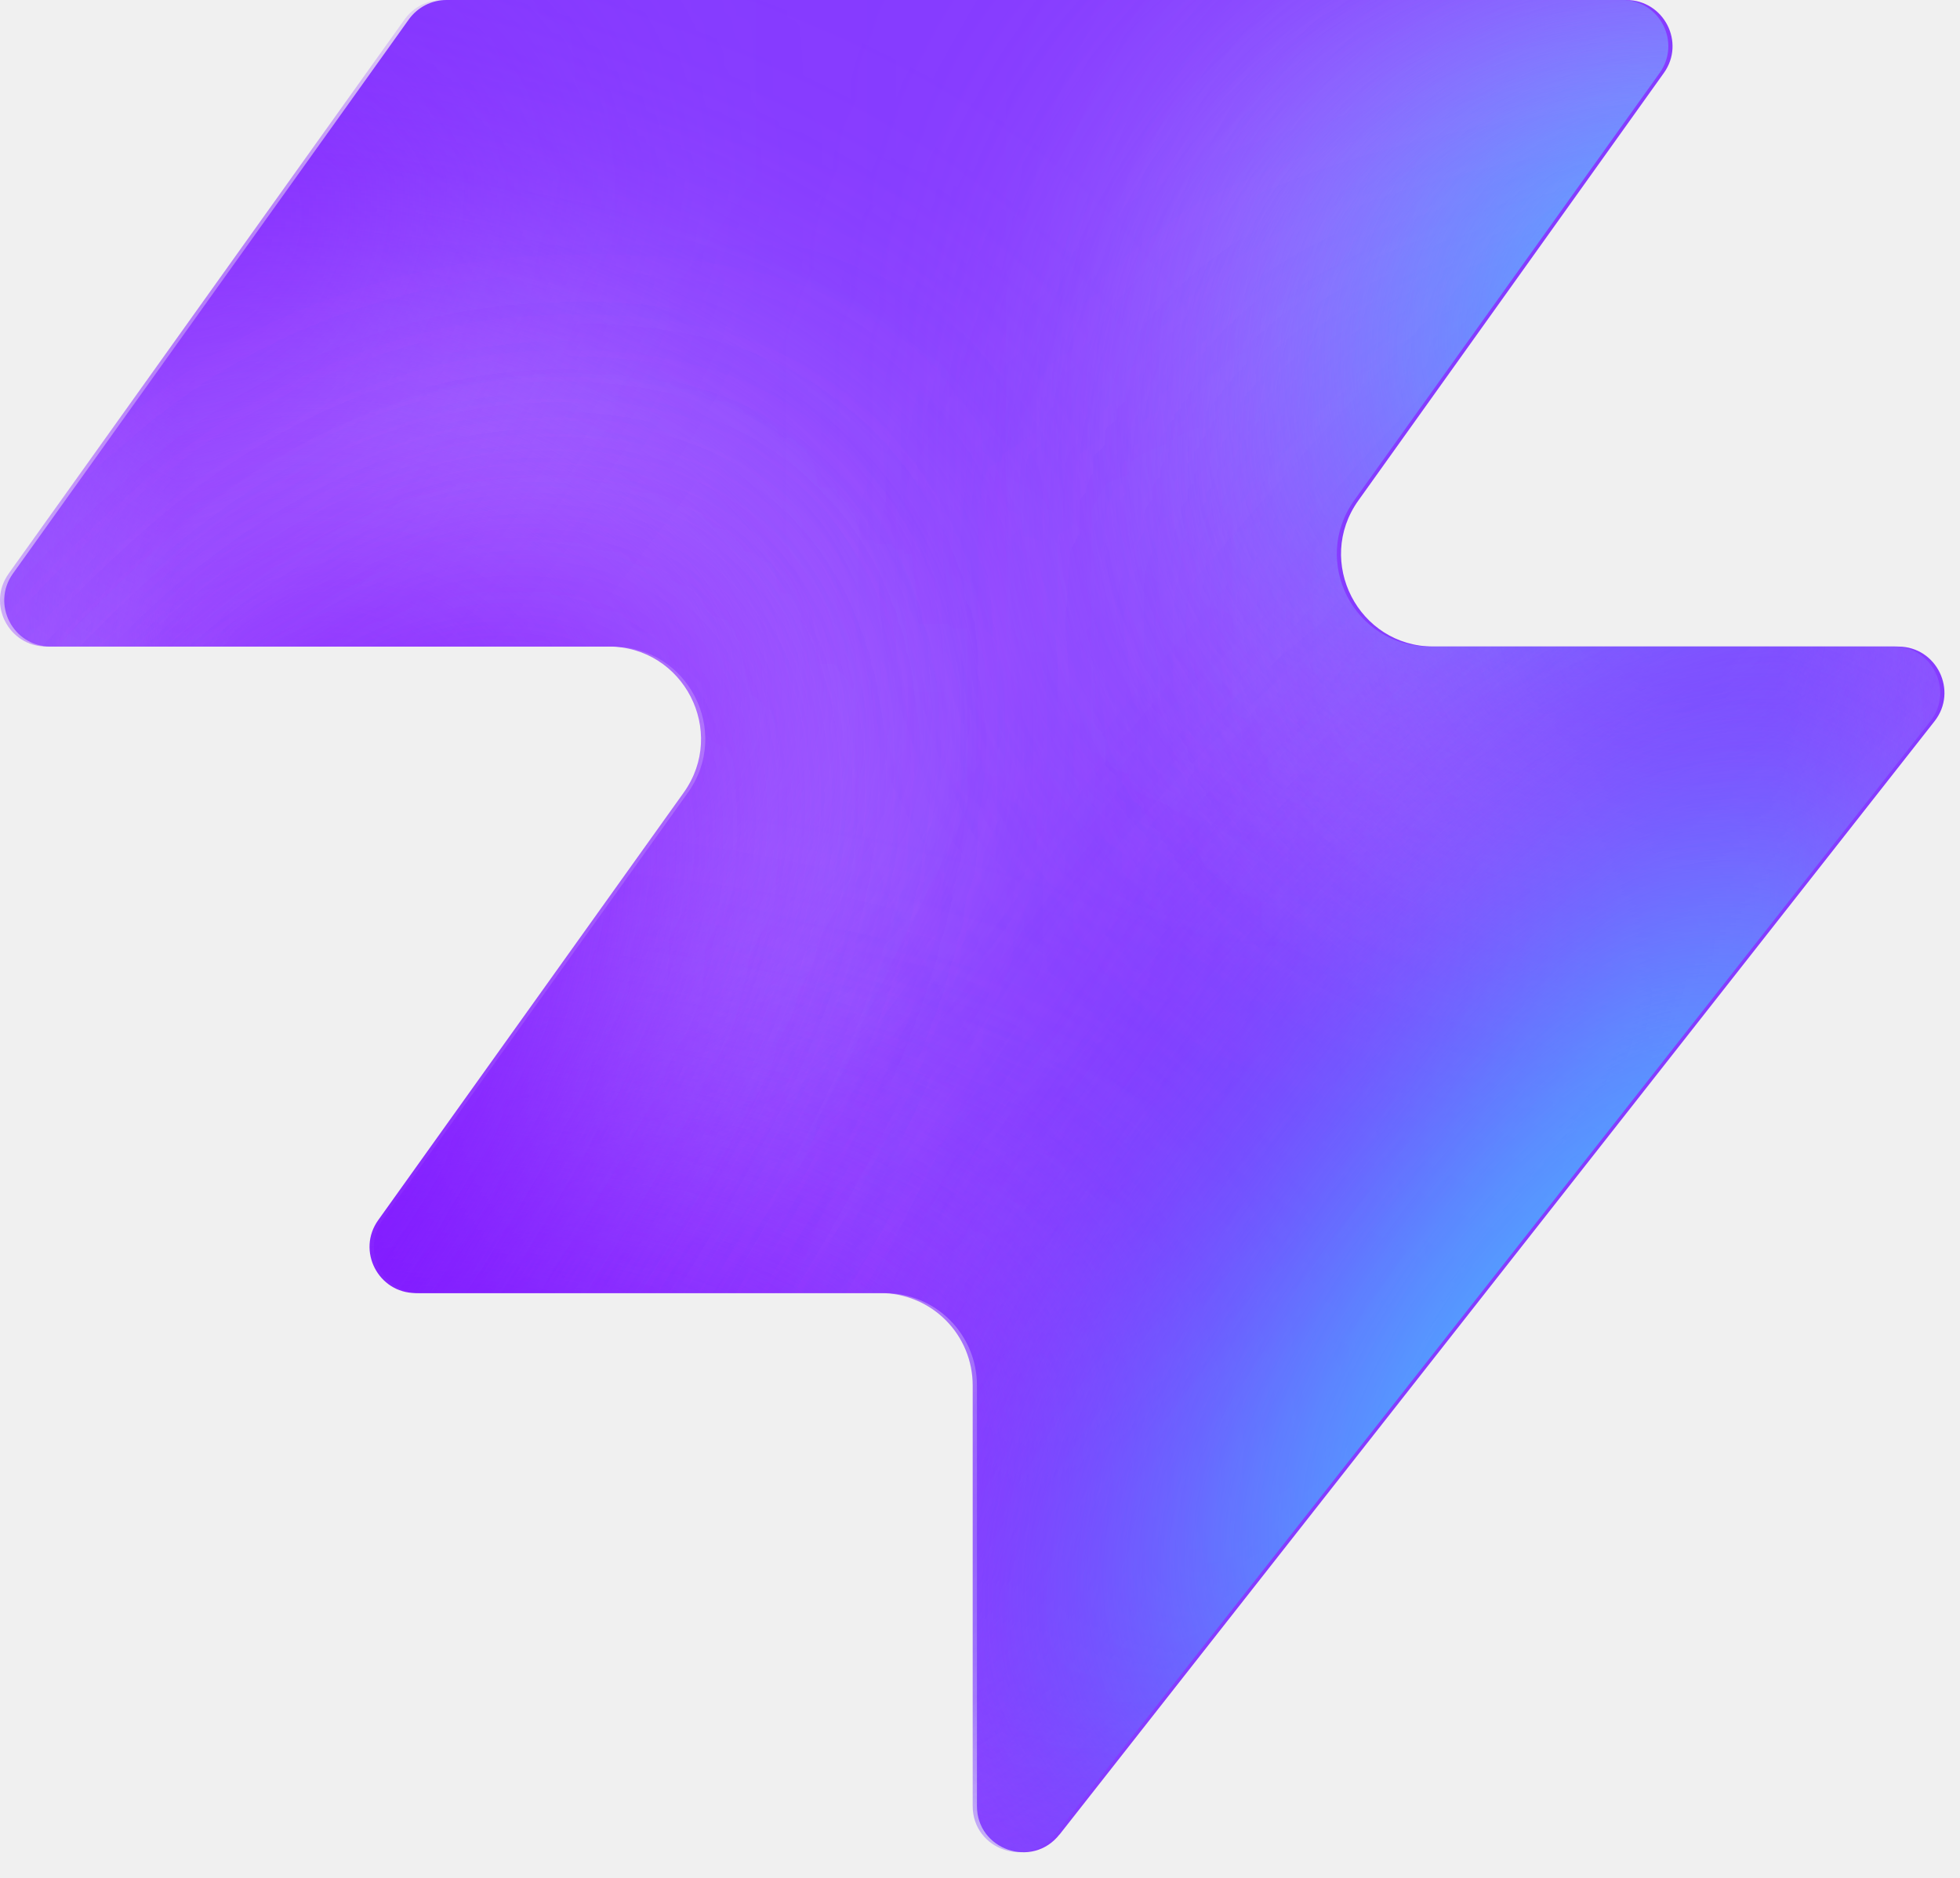
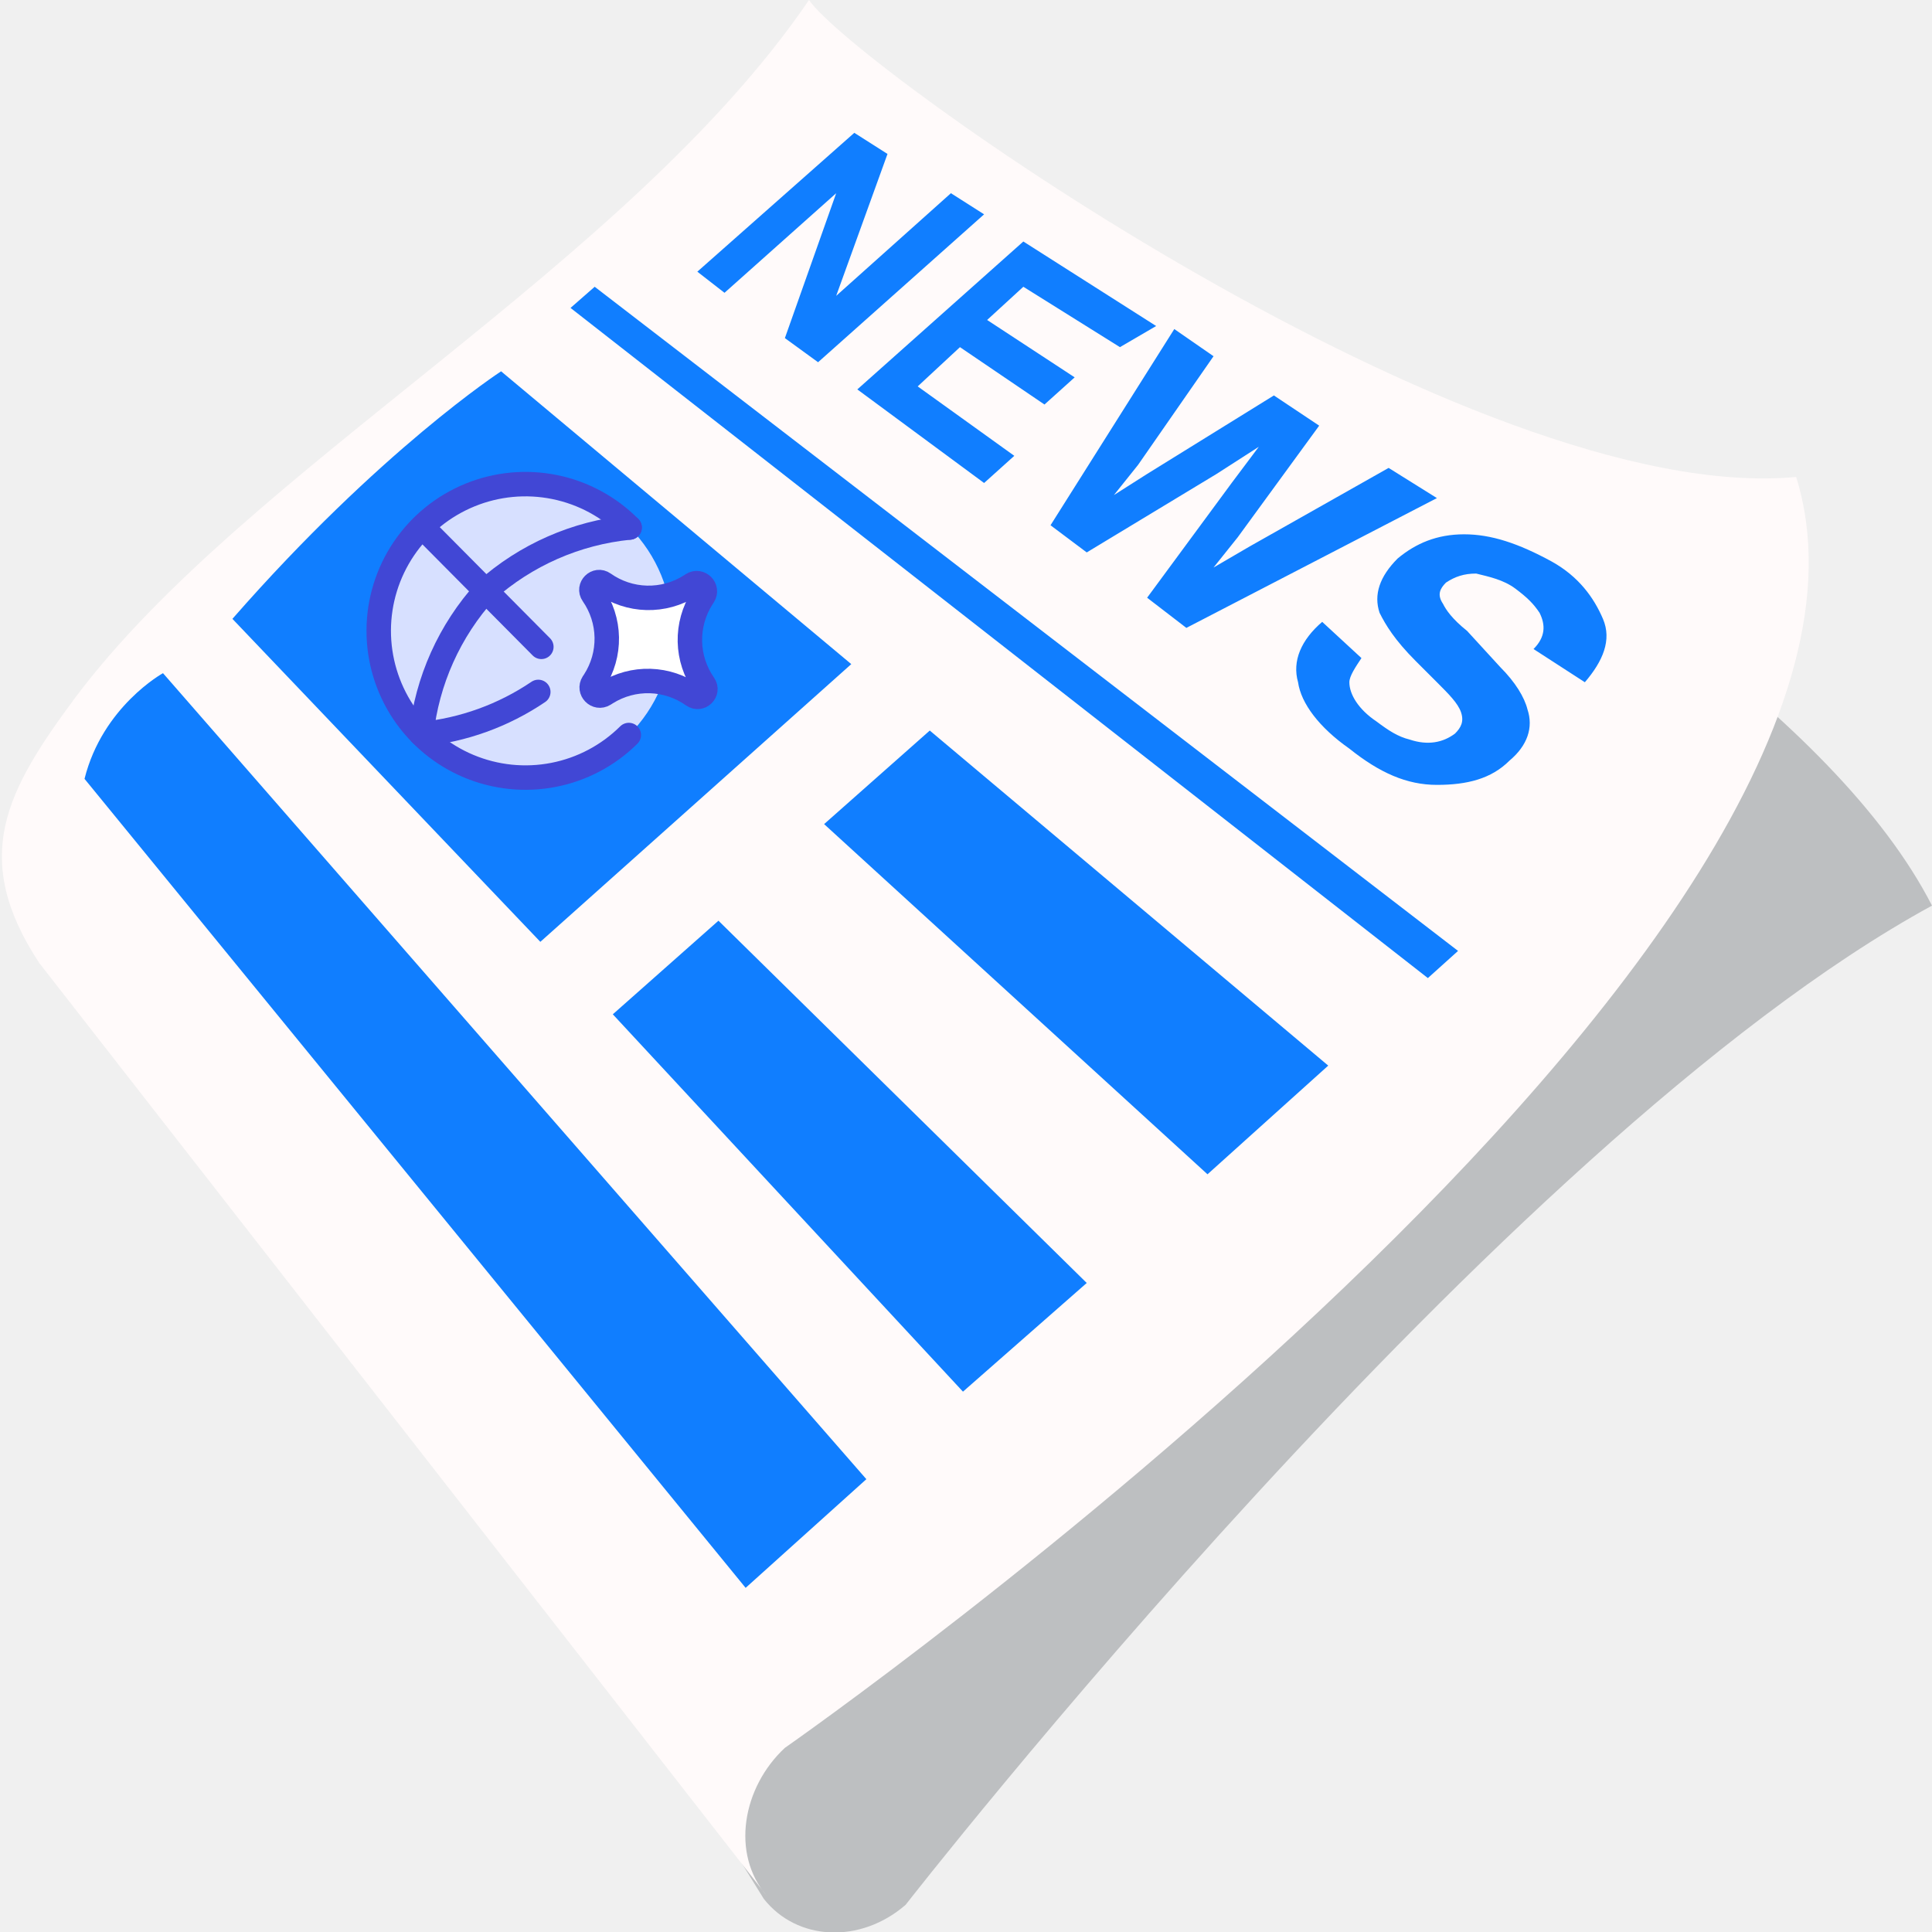
- <svg xmlns="http://www.w3.org/2000/svg" width="48" height="46" fill="none" viewBox="0 0 48 46">
-   <path fill="#863bff" d="M25.946 44.938c-.664.845-2.021.375-2.021-.698V33.937a2.26 2.26 0 0 0-2.262-2.262H10.287c-.92 0-1.456-1.04-.92-1.788l7.48-10.471c1.07-1.497 0-3.578-1.842-3.578H1.237c-.92 0-1.456-1.04-.92-1.788L10.013.474c.214-.297.556-.474.92-.474h28.894c.92 0 1.456 1.04.92 1.788l-7.48 10.471c-1.07 1.498 0 3.579 1.842 3.579h11.377c.943 0 1.473 1.088.89 1.83L25.947 44.94z" style="fill:#863bff;fill:color(display-p3 .525 .23 1);fill-opacity:1" />
-   <mask id="a" width="48" height="46" x="0" y="0" maskUnits="userSpaceOnUse" style="mask-type:alpha">
-     <path fill="#000" d="M25.842 44.938c-.664.844-2.021.375-2.021-.698V33.937a2.26 2.26 0 0 0-2.262-2.262H10.183c-.92 0-1.456-1.04-.92-1.788l7.48-10.471c1.07-1.498 0-3.579-1.842-3.579H1.133c-.92 0-1.456-1.04-.92-1.787L9.91.473c.214-.297.556-.474.92-.474h28.894c.92 0 1.456 1.04.92 1.788l-7.48 10.471c-1.07 1.498 0 3.578 1.842 3.578h11.377c.943 0 1.473 1.088.89 1.832L25.843 44.94z" style="fill:#000;fill-opacity:1" />
-   </mask>
-   <g mask="url(#a)">
-     <g filter="url(#b)">
-       <ellipse cx="5.508" cy="14.704" fill="#ede6ff" rx="5.508" ry="14.704" style="fill:#ede6ff;fill:color(display-p3 .927 .903 1);fill-opacity:1" transform="matrix(.00324 1 1 -.00324 -4.47 31.516)" />
-     </g>
-     <g filter="url(#c)">
-       <ellipse cx="10.399" cy="29.851" fill="#ede6ff" rx="10.399" ry="29.851" style="fill:#ede6ff;fill:color(display-p3 .927 .903 1);fill-opacity:1" transform="matrix(.00324 1 1 -.00324 -39.328 7.883)" />
-     </g>
-     <g filter="url(#d)">
-       <ellipse cx="5.508" cy="30.487" fill="#7e14ff" rx="5.508" ry="30.487" style="fill:#7e14ff;fill:color(display-p3 .492 .077 1);fill-opacity:1" transform="rotate(89.814 -25.913 -14.639)scale(1 -1)" />
-     </g>
-     <g filter="url(#e)">
-       <ellipse cx="5.508" cy="30.599" fill="#7e14ff" rx="5.508" ry="30.599" style="fill:#7e14ff;fill:color(display-p3 .492 .077 1);fill-opacity:1" transform="rotate(89.814 -32.644 -3.334)scale(1 -1)" />
-     </g>
-     <g filter="url(#f)">
-       <ellipse cx="5.508" cy="30.599" fill="#7e14ff" rx="5.508" ry="30.599" style="fill:#7e14ff;fill:color(display-p3 .492 .077 1);fill-opacity:1" transform="matrix(.00324 1 1 -.00324 -34.34 30.47)" />
-     </g>
-     <g filter="url(#g)">
-       <ellipse cx="14.072" cy="22.078" fill="#ede6ff" rx="14.072" ry="22.078" style="fill:#ede6ff;fill:color(display-p3 .927 .903 1);fill-opacity:1" transform="rotate(93.35 24.506 48.493)scale(-1 1)" />
-     </g>
-     <g filter="url(#h)">
-       <ellipse cx="3.47" cy="21.501" fill="#7e14ff" rx="3.47" ry="21.501" style="fill:#7e14ff;fill:color(display-p3 .492 .077 1);fill-opacity:1" transform="rotate(89.009 28.708 47.59)scale(-1 1)" />
-     </g>
-     <g filter="url(#i)">
-       <ellipse cx="3.47" cy="21.501" fill="#7e14ff" rx="3.47" ry="21.501" style="fill:#7e14ff;fill:color(display-p3 .492 .077 1);fill-opacity:1" transform="rotate(89.009 28.708 47.59)scale(-1 1)" />
-     </g>
-     <g filter="url(#j)">
-       <ellipse cx=".387" cy="8.972" fill="#7e14ff" rx="4.407" ry="29.108" style="fill:#7e14ff;fill:color(display-p3 .492 .077 1);fill-opacity:1" transform="rotate(39.51 .387 8.972)" />
-     </g>
-     <g filter="url(#k)">
-       <ellipse cx="47.523" cy="-6.092" fill="#7e14ff" rx="4.407" ry="29.108" style="fill:#7e14ff;fill:color(display-p3 .492 .077 1);fill-opacity:1" transform="rotate(37.892 47.523 -6.092)" />
-     </g>
-     <g filter="url(#l)">
-       <ellipse cx="41.412" cy="6.333" fill="#47bfff" rx="5.971" ry="9.665" style="fill:#47bfff;fill:color(display-p3 .28 .748 1);fill-opacity:1" transform="rotate(37.892 41.412 6.333)" />
-     </g>
-     <g filter="url(#m)">
-       <ellipse cx="-1.879" cy="38.332" fill="#7e14ff" rx="4.407" ry="29.108" style="fill:#7e14ff;fill:color(display-p3 .492 .077 1);fill-opacity:1" transform="rotate(37.892 -1.88 38.332)" />
-     </g>
-     <g filter="url(#n)">
-       <ellipse cx="-1.879" cy="38.332" fill="#7e14ff" rx="4.407" ry="29.108" style="fill:#7e14ff;fill:color(display-p3 .492 .077 1);fill-opacity:1" transform="rotate(37.892 -1.88 38.332)" />
-     </g>
-     <g filter="url(#o)">
-       <ellipse cx="35.651" cy="29.907" fill="#7e14ff" rx="4.407" ry="29.108" style="fill:#7e14ff;fill:color(display-p3 .492 .077 1);fill-opacity:1" transform="rotate(37.892 35.651 29.907)" />
-     </g>
-     <g filter="url(#p)">
-       <ellipse cx="38.418" cy="32.4" fill="#47bfff" rx="5.971" ry="15.297" style="fill:#47bfff;fill:color(display-p3 .28 .748 1);fill-opacity:1" transform="rotate(37.892 38.418 32.4)" />
-     </g>
+ <svg xmlns="http://www.w3.org/2000/svg" width="79" height="79" viewBox="0 0 79 79" fill="none">
+   <g clip-path="url(#clip0_84_18)">
+     <path d="M37.031 77.889C37.031 77.889 61.349 46.659 79 37.031C71.1 21.602 31.847 6.172 31.847 6.172L7.036 38.513L31.23 77.642C32.588 79.37 35.18 79.494 37.031 77.889Z" fill="#BDBFC1" />
+     <path d="M32.094 71.47C32.094 71.47 79.37 38.513 73.445 19.503C60.238 20.738 34.933 2.716 33.081 0C25.675 10.863 10.122 19.133 3.086 28.514C0.247 32.341 -1.234 35.056 1.605 39.377L31.353 77.519C29.872 75.791 30.366 73.075 32.094 71.47Z" fill="#FFFAFA" />
+     <path d="M58.386 39.994L23.329 12.591L24.317 11.726L59.62 38.883L58.386 39.994ZM22.095 38.512L9.504 25.305C15.553 18.392 20.49 15.183 20.49 15.183L34.809 27.156L22.095 38.512ZM30.489 64.928L3.456 31.847C4.197 28.884 6.665 27.526 6.665 27.526L35.426 60.484L30.489 64.928ZM38.019 29.872L33.698 33.698L49.375 48.017L54.312 43.573L38.019 29.872ZM29.378 37.648L25.058 41.475L39.376 56.905L44.437 52.461L29.378 37.648ZM34.933 5.431L36.29 6.295L34.192 12.097L38.883 7.9L40.24 8.764L33.451 14.812L32.094 13.825L34.192 7.9L29.625 11.973L28.514 11.109L34.933 5.431ZM45.795 14.195L41.845 11.726L40.364 13.084L43.944 15.43L42.709 16.541L39.253 14.195L37.525 15.8L41.475 18.639L40.24 19.75L35.056 15.923L41.845 9.875L47.276 13.331L45.795 14.195ZM49.622 14.566L46.536 19.009L45.548 20.244L46.906 19.38L52.09 16.17L53.942 17.405L50.609 21.972L49.622 23.206L51.103 22.342L56.781 19.133L58.756 20.367L48.511 25.675L46.906 24.441L50.362 19.75L51.473 18.269L49.745 19.38L44.437 22.589L42.956 21.478L48.017 13.455L49.622 14.566ZM55.67 26.909C55.423 27.28 55.176 27.65 55.176 27.897C55.176 28.39 55.547 29.008 56.287 29.502C56.781 29.872 57.151 30.119 57.645 30.242C58.386 30.489 59.003 30.366 59.497 29.995C59.744 29.748 59.867 29.502 59.744 29.131C59.62 28.761 59.25 28.39 58.756 27.897L57.892 27.033C57.028 26.169 56.658 25.552 56.411 25.058C56.164 24.317 56.411 23.576 57.151 22.836C57.892 22.219 58.756 21.848 59.867 21.848C60.978 21.848 62.089 22.219 63.447 22.959C64.558 23.576 65.175 24.441 65.545 25.305C65.915 26.169 65.545 27.033 64.805 27.897L62.706 26.539C63.2 26.045 63.2 25.552 62.953 25.058C62.706 24.687 62.459 24.441 61.965 24.07C61.472 23.7 60.855 23.576 60.361 23.453C59.867 23.453 59.497 23.576 59.126 23.823C58.88 24.07 58.756 24.317 59.003 24.687C59.126 24.934 59.373 25.305 59.99 25.798L61.348 27.28C61.965 27.897 62.336 28.514 62.459 29.008C62.706 29.748 62.459 30.489 61.719 31.106C60.978 31.847 59.99 32.094 58.756 32.094C57.522 32.094 56.411 31.6 55.176 30.612C53.942 29.748 53.201 28.761 53.078 27.897C52.831 27.033 53.201 26.169 54.065 25.428L55.67 26.909Z" fill="#107EFF" />
+     <path d="M17.259 21.537C16.7 22.092 16.256 22.752 15.951 23.479C15.647 24.206 15.489 24.985 15.486 25.773C15.482 26.561 15.635 27.342 15.933 28.071C16.232 28.8 16.672 29.463 17.227 30.023C17.781 30.582 18.441 31.026 19.168 31.331C19.895 31.635 20.674 31.793 21.462 31.797C22.25 31.799 23.031 31.647 23.76 31.349C24.489 31.05 25.152 30.611 25.712 30.056C26.271 29.501 26.715 28.841 27.02 28.114C27.324 27.387 27.483 26.608 27.485 25.82C27.489 25.032 27.336 24.251 27.038 23.522C26.739 22.793 26.3 22.13 25.745 21.57C25.19 21.011 24.53 20.567 23.803 20.262C23.076 19.958 22.297 19.8 21.509 19.797C20.721 19.794 19.94 19.946 19.211 20.244C18.482 20.543 17.819 20.982 17.259 21.537Z" fill="#D7E0FF" />
+     <path d="M25.712 30.055C24.87 30.891 23.799 31.458 22.634 31.685C21.469 31.912 20.263 31.788 19.168 31.33C18.074 30.872 17.14 30.099 16.484 29.11C15.829 28.12 15.482 26.959 15.486 25.772C15.491 24.586 15.847 23.427 16.51 22.443C17.173 21.459 18.113 20.694 19.212 20.244C20.31 19.794 21.517 19.68 22.68 19.916C23.842 20.152 24.909 20.727 25.745 21.57M17.26 21.537L22.136 26.45" stroke="#4147D5" stroke-linecap="round" stroke-linejoin="round" />
+     <path d="M25.745 21.57C23.559 21.787 21.498 22.693 19.86 24.157C18.383 25.784 17.461 27.837 17.227 30.022C18.941 29.852 20.585 29.258 22.011 28.293" stroke="#4147D5" stroke-linecap="round" stroke-linejoin="round" />
+     <path d="M24.241 24.302C24.037 24.012 24.395 23.656 24.685 23.862C25.2 24.226 25.811 24.43 26.442 24.446C27.073 24.462 27.694 24.29 28.227 23.952L28.309 23.898C28.609 23.709 28.959 24.057 28.769 24.358L28.707 24.455C28.369 24.986 28.197 25.606 28.21 26.235C28.224 26.865 28.424 27.476 28.785 27.992C28.989 28.285 28.63 28.641 28.338 28.435C27.825 28.071 27.216 27.866 26.587 27.847C25.957 27.828 25.337 27.996 24.803 28.329L24.705 28.391C24.403 28.578 24.057 28.226 24.249 27.927L24.304 27.845C24.646 27.315 24.822 26.695 24.811 26.064C24.8 25.433 24.601 24.82 24.241 24.302Z" fill="white" />
+     <path d="M24.241 24.302C24.037 24.012 24.395 23.656 24.685 23.862C25.2 24.226 25.811 24.43 26.442 24.446C27.073 24.462 27.694 24.29 28.227 23.952L28.309 23.898C28.609 23.709 28.959 24.057 28.769 24.358L28.707 24.455C28.369 24.986 28.197 25.606 28.21 26.235C28.224 26.865 28.424 27.476 28.785 27.992C28.989 28.285 28.63 28.641 28.338 28.435C27.825 28.071 27.216 27.866 26.587 27.847C25.957 27.828 25.337 27.996 24.803 28.329L24.705 28.391C24.403 28.578 24.057 28.226 24.249 27.927L24.304 27.845C24.646 27.315 24.822 26.695 24.811 26.064C24.8 25.433 24.601 24.82 24.241 24.302Z" stroke="#4147D5" stroke-linecap="round" stroke-linejoin="round" />
  </g>
  <defs>
-     <filter id="b" width="60.045" height="41.654" x="-19.77" y="16.149" color-interpolation-filters="sRGB" filterUnits="userSpaceOnUse">
-       <feFlood flood-opacity="0" result="BackgroundImageFix" />
-       <feBlend in="SourceGraphic" in2="BackgroundImageFix" result="shape" />
-       <feGaussianBlur result="effect1_foregroundBlur_2002_17158" stdDeviation="7.659" />
-     </filter>
-     <filter id="c" width="90.34" height="51.437" x="-54.613" y="-7.533" color-interpolation-filters="sRGB" filterUnits="userSpaceOnUse">
-       <feFlood flood-opacity="0" result="BackgroundImageFix" />
-       <feBlend in="SourceGraphic" in2="BackgroundImageFix" result="shape" />
-       <feGaussianBlur result="effect1_foregroundBlur_2002_17158" stdDeviation="7.659" />
-     </filter>
-     <filter id="d" width="79.355" height="29.4" x="-49.64" y="2.03" color-interpolation-filters="sRGB" filterUnits="userSpaceOnUse">
-       <feFlood flood-opacity="0" result="BackgroundImageFix" />
-       <feBlend in="SourceGraphic" in2="BackgroundImageFix" result="shape" />
-       <feGaussianBlur result="effect1_foregroundBlur_2002_17158" stdDeviation="4.596" />
-     </filter>
-     <filter id="e" width="79.579" height="29.4" x="-45.045" y="20.029" color-interpolation-filters="sRGB" filterUnits="userSpaceOnUse">
-       <feFlood flood-opacity="0" result="BackgroundImageFix" />
-       <feBlend in="SourceGraphic" in2="BackgroundImageFix" result="shape" />
-       <feGaussianBlur result="effect1_foregroundBlur_2002_17158" stdDeviation="4.596" />
-     </filter>
-     <filter id="f" width="79.579" height="29.4" x="-43.513" y="21.178" color-interpolation-filters="sRGB" filterUnits="userSpaceOnUse">
-       <feFlood flood-opacity="0" result="BackgroundImageFix" />
-       <feBlend in="SourceGraphic" in2="BackgroundImageFix" result="shape" />
-       <feGaussianBlur result="effect1_foregroundBlur_2002_17158" stdDeviation="4.596" />
-     </filter>
-     <filter id="g" width="74.749" height="58.852" x="15.756" y="-17.901" color-interpolation-filters="sRGB" filterUnits="userSpaceOnUse">
-       <feFlood flood-opacity="0" result="BackgroundImageFix" />
-       <feBlend in="SourceGraphic" in2="BackgroundImageFix" result="shape" />
-       <feGaussianBlur result="effect1_foregroundBlur_2002_17158" stdDeviation="7.659" />
-     </filter>
-     <filter id="h" width="61.377" height="25.362" x="23.548" y="2.284" color-interpolation-filters="sRGB" filterUnits="userSpaceOnUse">
-       <feFlood flood-opacity="0" result="BackgroundImageFix" />
-       <feBlend in="SourceGraphic" in2="BackgroundImageFix" result="shape" />
-       <feGaussianBlur result="effect1_foregroundBlur_2002_17158" stdDeviation="4.596" />
-     </filter>
-     <filter id="i" width="61.377" height="25.362" x="23.548" y="2.284" color-interpolation-filters="sRGB" filterUnits="userSpaceOnUse">
-       <feFlood flood-opacity="0" result="BackgroundImageFix" />
-       <feBlend in="SourceGraphic" in2="BackgroundImageFix" result="shape" />
-       <feGaussianBlur result="effect1_foregroundBlur_2002_17158" stdDeviation="4.596" />
-     </filter>
-     <filter id="j" width="56.045" height="63.649" x="-27.636" y="-22.853" color-interpolation-filters="sRGB" filterUnits="userSpaceOnUse">
-       <feFlood flood-opacity="0" result="BackgroundImageFix" />
-       <feBlend in="SourceGraphic" in2="BackgroundImageFix" result="shape" />
-       <feGaussianBlur result="effect1_foregroundBlur_2002_17158" stdDeviation="4.596" />
-     </filter>
-     <filter id="k" width="54.814" height="64.646" x="20.116" y="-38.415" color-interpolation-filters="sRGB" filterUnits="userSpaceOnUse">
-       <feFlood flood-opacity="0" result="BackgroundImageFix" />
-       <feBlend in="SourceGraphic" in2="BackgroundImageFix" result="shape" />
-       <feGaussianBlur result="effect1_foregroundBlur_2002_17158" stdDeviation="4.596" />
-     </filter>
-     <filter id="l" width="33.541" height="35.313" x="24.641" y="-11.323" color-interpolation-filters="sRGB" filterUnits="userSpaceOnUse">
-       <feFlood flood-opacity="0" result="BackgroundImageFix" />
-       <feBlend in="SourceGraphic" in2="BackgroundImageFix" result="shape" />
-       <feGaussianBlur result="effect1_foregroundBlur_2002_17158" stdDeviation="4.596" />
-     </filter>
-     <filter id="m" width="54.814" height="64.646" x="-29.286" y="6.009" color-interpolation-filters="sRGB" filterUnits="userSpaceOnUse">
-       <feFlood flood-opacity="0" result="BackgroundImageFix" />
-       <feBlend in="SourceGraphic" in2="BackgroundImageFix" result="shape" />
-       <feGaussianBlur result="effect1_foregroundBlur_2002_17158" stdDeviation="4.596" />
-     </filter>
-     <filter id="n" width="54.814" height="64.646" x="-29.286" y="6.009" color-interpolation-filters="sRGB" filterUnits="userSpaceOnUse">
-       <feFlood flood-opacity="0" result="BackgroundImageFix" />
-       <feBlend in="SourceGraphic" in2="BackgroundImageFix" result="shape" />
-       <feGaussianBlur result="effect1_foregroundBlur_2002_17158" stdDeviation="4.596" />
-     </filter>
-     <filter id="o" width="54.814" height="64.646" x="8.244" y="-2.416" color-interpolation-filters="sRGB" filterUnits="userSpaceOnUse">
-       <feFlood flood-opacity="0" result="BackgroundImageFix" />
-       <feBlend in="SourceGraphic" in2="BackgroundImageFix" result="shape" />
-       <feGaussianBlur result="effect1_foregroundBlur_2002_17158" stdDeviation="4.596" />
-     </filter>
-     <filter id="p" width="39.409" height="43.623" x="18.713" y="10.588" color-interpolation-filters="sRGB" filterUnits="userSpaceOnUse">
-       <feFlood flood-opacity="0" result="BackgroundImageFix" />
-       <feBlend in="SourceGraphic" in2="BackgroundImageFix" result="shape" />
-       <feGaussianBlur result="effect1_foregroundBlur_2002_17158" stdDeviation="4.596" />
-     </filter>
+     <clipPath id="clip0_84_18">
+       <rect width="79" height="79" fill="white" />
+     </clipPath>
  </defs>
</svg>
